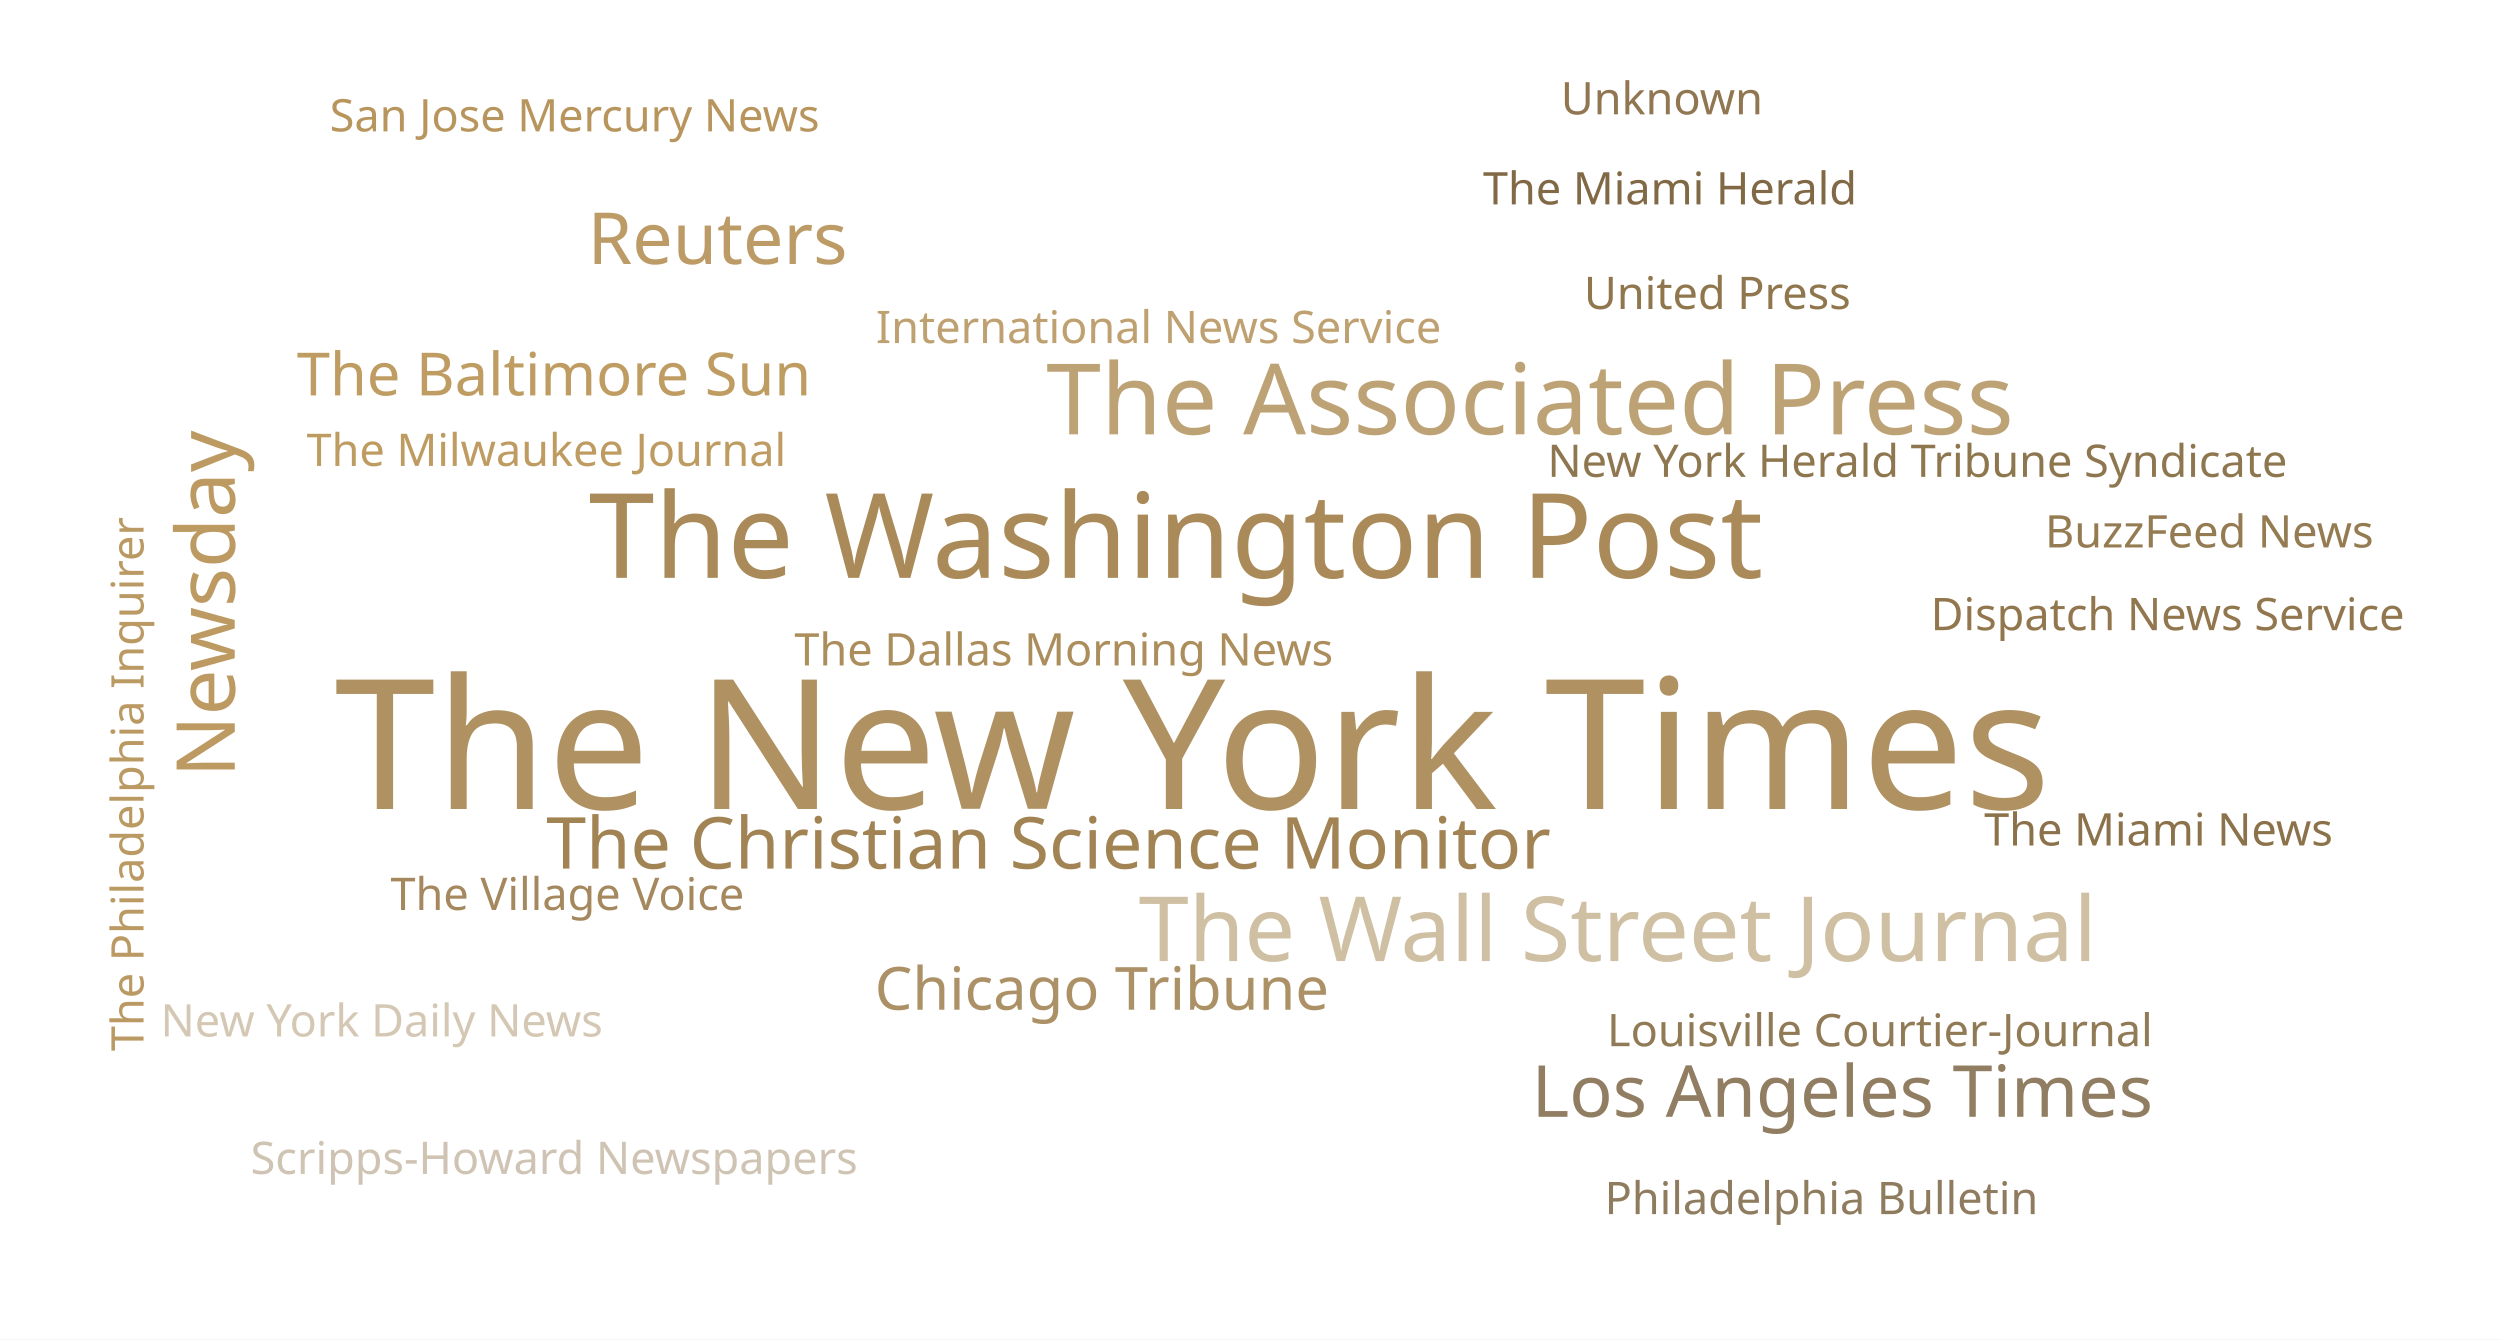
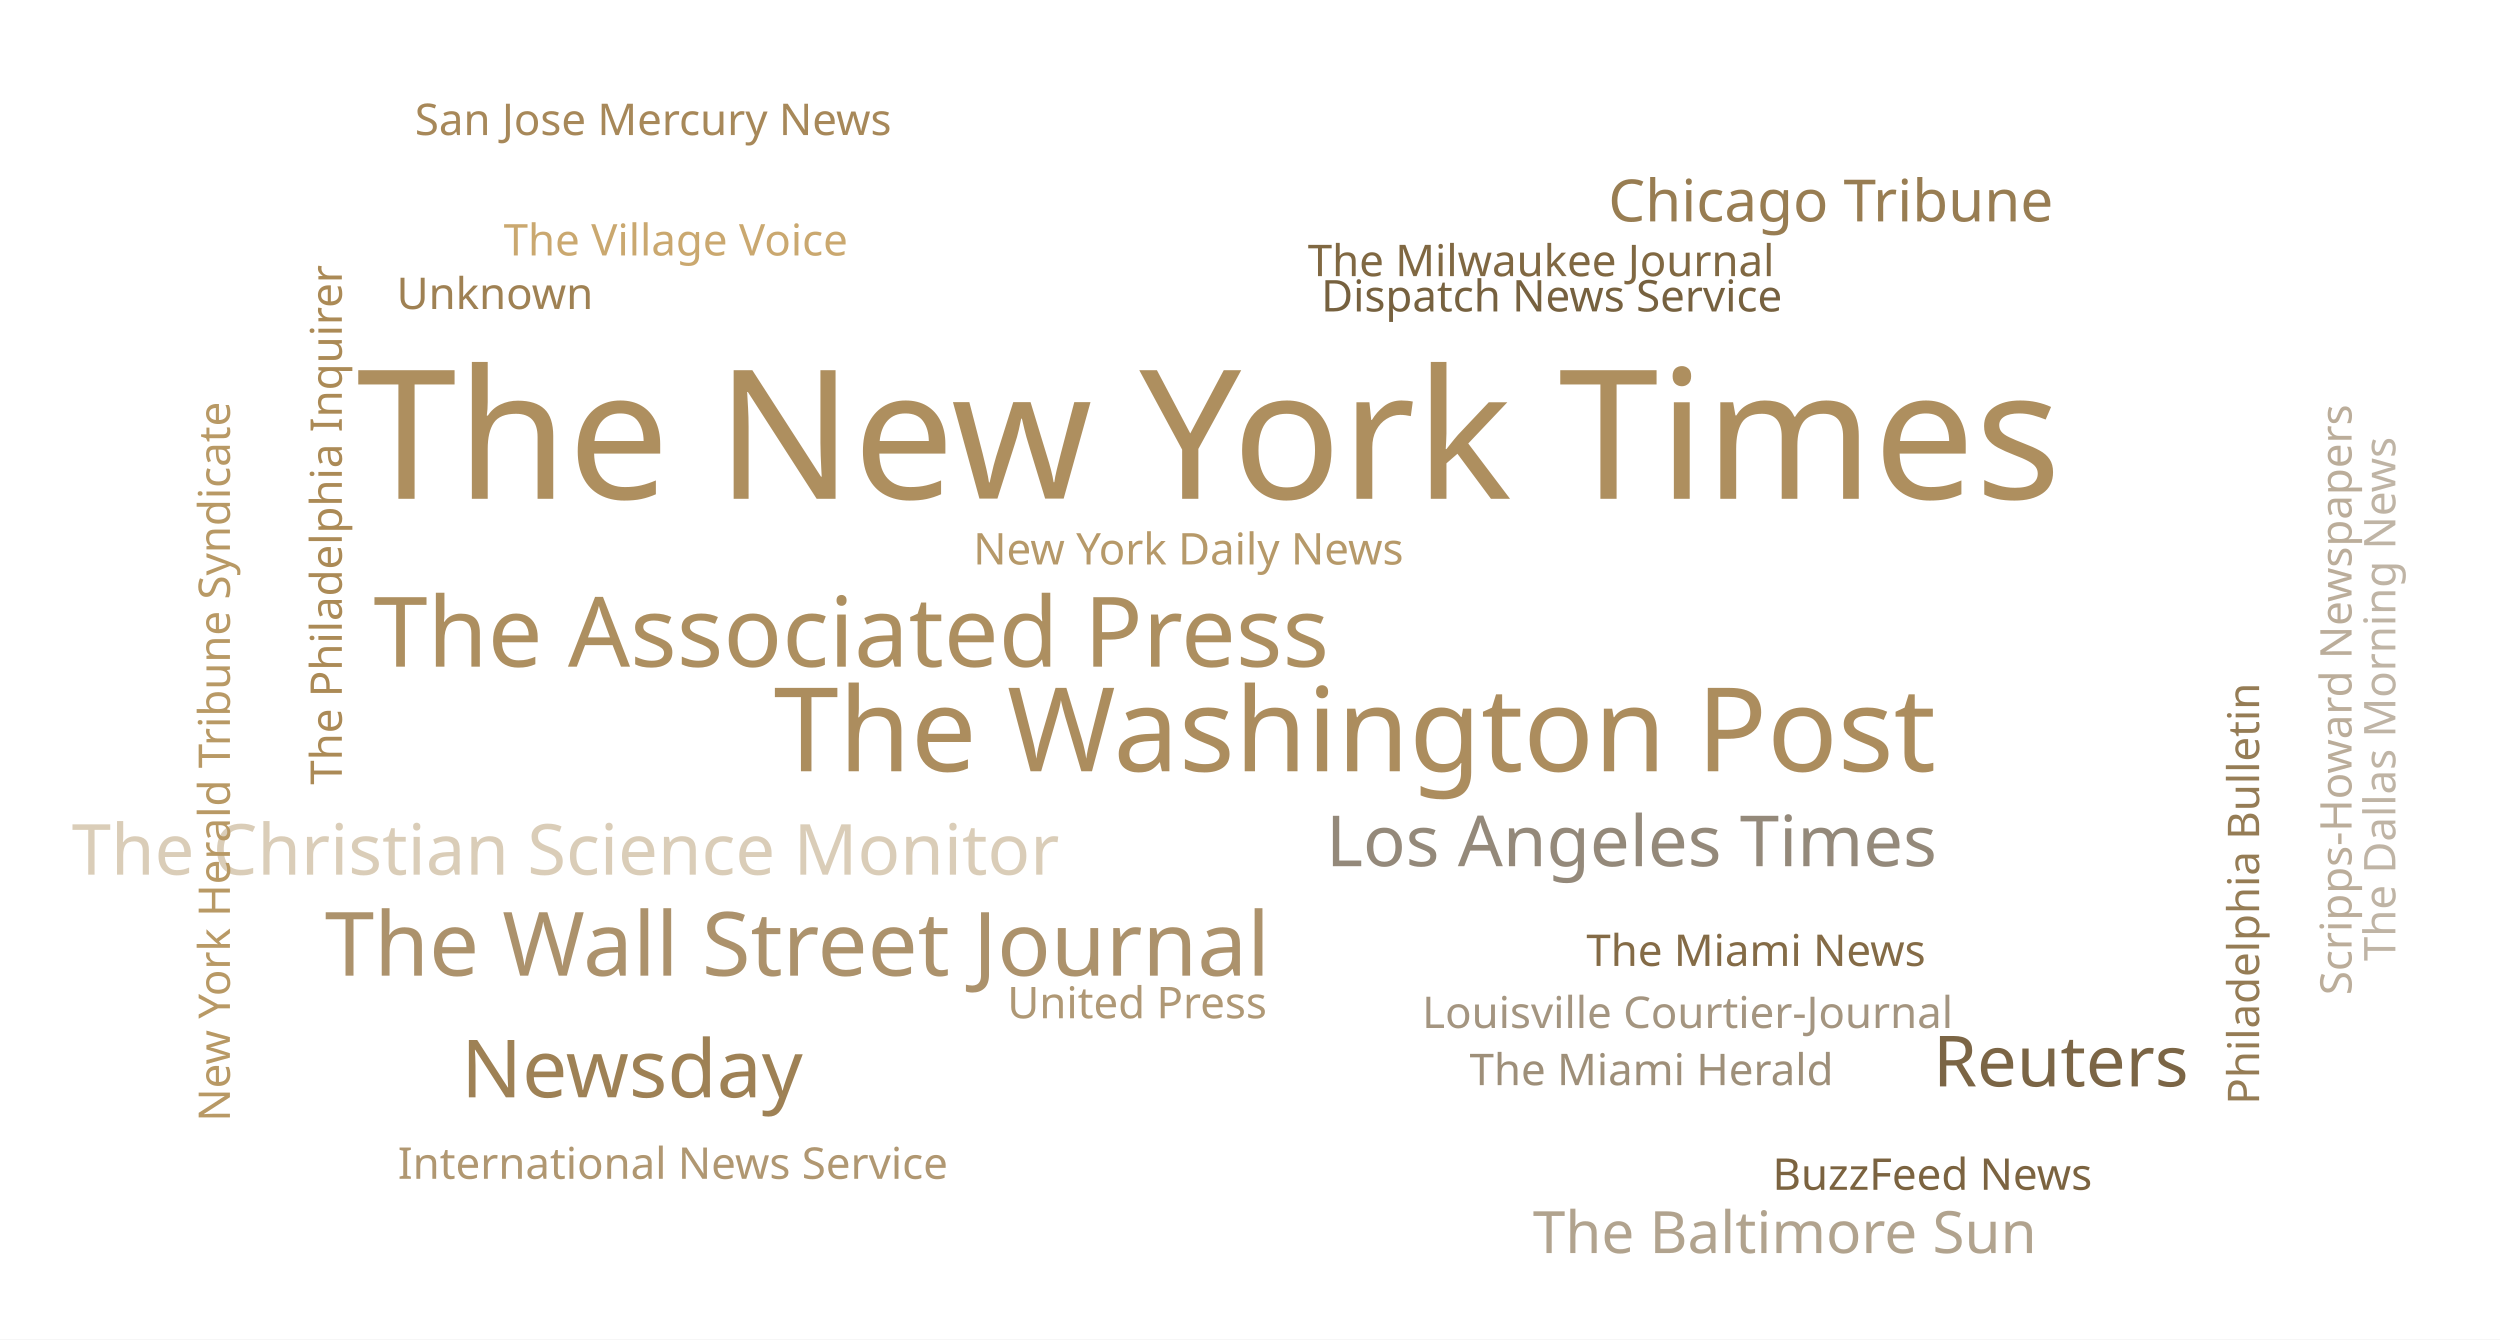
<svg xmlns="http://www.w3.org/2000/svg" width="2055" height="1101">
  <style>text{font-family:'Droid Sans Mono';font-weight:normal;font-style:normal;}</style>
  <rect width="100%" height="100%" style="fill:white" />
-   <text transform="translate(275,665)" font-size="149" style="fill:rgb(175, 145, 98)">The New York Times</text>
-   <text transform="translate(484,475)" font-size="97" style="fill:rgb(170, 138, 89)">The Washington Post</text>
-   <text transform="translate(860,357)" font-size="81" style="fill:rgb(189, 162, 117)">The Associated Press</text>
-   <text transform="translate(936,790)" font-size="74" style="fill:rgb(207, 191, 163)">The Wall Street Journal</text>
-   <text transform="translate(193,639) rotate(-90)" font-size="67" style="fill:rgb(188, 154, 98)">Newsday</text>
-   <text transform="translate(449,714)" font-size="59" style="fill:rgb(162, 132, 84)">The Christian Science Monitor</text>
-   <text transform="translate(483,217)" font-size="59" style="fill:rgb(188, 155, 103)">Reuters</text>
-   <text transform="translate(1259,918)" font-size="59" style="fill:rgb(144, 125, 98)">Los Angeles Times</text>
-   <text transform="translate(244,325)" font-size="49" style="fill:rgb(191, 156, 98)">The Baltimore Sun</text>
-   <text transform="translate(719,830)" font-size="49" style="fill:rgb(172, 145, 103)">Chicago Tribune</text>
-   <text transform="translate(321,748)" font-size="37" style="fill:rgb(165, 136, 94)">The Village Voice</text>
-   <text transform="translate(1283,94)" font-size="37" style="fill:rgb(144, 118, 81)">Unknown</text>
-   <text transform="translate(252,383)" font-size="37" style="fill:rgb(190, 155, 97)">The Milwaukee Journal</text>
-   <text transform="translate(206,965)" font-size="37" style="fill:rgb(207, 196, 179)">Scripps-Howard Newspapers</text>
-   <text transform="translate(720,282)" font-size="37" style="fill:rgb(191, 161, 113)">International News Service</text>
-   <text transform="translate(1302,254)" font-size="37" style="fill:rgb(144, 118, 77)">United Press</text>
-   <text transform="translate(132,852)" font-size="37" style="fill:rgb(212, 200, 180)">New York Daily News</text>
-   <text transform="translate(1272,392)" font-size="37" style="fill:rgb(142, 118, 79)">New York Herald Tribune Syndicate</text>
-   <text transform="translate(1631,695)" font-size="37" style="fill:rgb(139, 114, 75)">The Miami News</text>
-   <text transform="translate(1319,998)" font-size="37" style="fill:rgb(143, 124, 95)">Philadelphia Bulletin</text>
-   <text transform="translate(1587,518)" font-size="37" style="fill:rgb(146, 119, 78)">Dispatch News Service</text>
-   <text transform="translate(118,864) rotate(-90)" font-size="37" style="fill:rgb(186, 153, 99)">The Philadelphia Inquirer</text>
-   <text transform="translate(1321,860)" font-size="37" style="fill:rgb(145, 122, 86)">Louisville Courtier-Journal</text>
-   <text transform="translate(1681,450)" font-size="37" style="fill:rgb(149, 123, 81)">BuzzFeed News</text>
-   <text transform="translate(271,108)" font-size="37" style="fill:rgb(183, 149, 93)">San Jose Mercury News</text>
-   <text transform="translate(653,547)" font-size="37" style="fill:rgb(172, 141, 92)">The Dallas Morning News</text>
-   <text transform="translate(1219,168)" font-size="37" style="fill:rgb(129, 105, 69)">The Miami Herald</text>
+   <text transform="translate(293,410)" font-size="148" style="fill:rgb(174, 143, 95)">The New York Times</text>
+   <text transform="translate(636,634)" font-size="96" style="fill:rgb(172, 141, 94)">The Washington Post</text>
+   <text transform="translate(307,548)" font-size="80" style="fill:rgb(173, 143, 96)">The Associated Press</text>
+   <text transform="translate(267,802)" font-size="73" style="fill:rgb(172, 146, 108)">The Wall Street Journal</text>
+   <text transform="translate(379,902)" font-size="66" style="fill:rgb(158, 129, 85)">Newsday</text>
+   <text transform="translate(59,719)" font-size="58" style="fill:rgb(218, 205, 184)">The Christian Science Monitor</text>
+   <text transform="translate(1589,893)" font-size="58" style="fill:rgb(123, 101, 69)">Reuters</text>
+   <text transform="translate(1090,712)" font-size="58" style="fill:rgb(148, 137, 122)">Los Angeles Times</text>
+   <text transform="translate(1260,1030)" font-size="48" style="fill:rgb(177, 163, 142)">The Baltimore Sun</text>
+   <text transform="translate(1322,182)" font-size="48" style="fill:rgb(152, 125, 82)">Chicago Tribune</text>
+   <text transform="translate(414,210)" font-size="36" style="fill:rgb(202, 168, 111)">The Village Voice</text>
+   <text transform="translate(326,254)" font-size="36" style="fill:rgb(159, 129, 83)">Unknown</text>
+   <text transform="translate(1075,227)" font-size="36" style="fill:rgb(128, 104, 66)">The Milwaukee Journal</text>
+   <text transform="translate(1933,818) rotate(-90)" font-size="36" style="fill:rgb(187, 173, 154)">Scripps-Howard Newspapers</text>
+   <text transform="translate(327,969)" font-size="36" style="fill:rgb(176, 151, 113)">International News Service</text>
+   <text transform="translate(828,837)" font-size="36" style="fill:rgb(175, 152, 117)">United Press</text>
+   <text transform="translate(800,464)" font-size="36" style="fill:rgb(182, 153, 105)">New York Daily News</text>
+   <text transform="translate(189,922) rotate(-90)" font-size="36" style="fill:rgb(184, 153, 101)">New York Herald Tribune Syndicate</text>
+   <text transform="translate(1304,794)" font-size="36" style="fill:rgb(132, 107, 70)">The Miami News</text>
+   <text transform="translate(1857,908) rotate(-90)" font-size="36" style="fill:rgb(149, 124, 85)">Philadelphia Bulletin</text>
+   <text transform="translate(1086,256)" font-size="36" style="fill:rgb(118, 97, 63)">Dispatch News Service</text>
+   <text transform="translate(281,645) rotate(-90)" font-size="36" style="fill:rgb(171, 138, 86)">The Philadelphia Inquirer</text>
+   <text transform="translate(1169,845)" font-size="36" style="fill:rgb(164, 149, 128)">Louisville Courtier-Journal</text>
+   <text transform="translate(1457,978)" font-size="36" style="fill:rgb(123, 99, 64)">BuzzFeed News</text>
+   <text transform="translate(341,111)" font-size="36" style="fill:rgb(167, 136, 89)">San Jose Mercury News</text>
+   <text transform="translate(1969,790) rotate(-90)" font-size="36" style="fill:rgb(191, 180, 165)">The Dallas Morning News</text>
+   <text transform="translate(1208,892)" font-size="36" style="fill:rgb(158, 143, 121)">The Miami Herald</text>
</svg>
